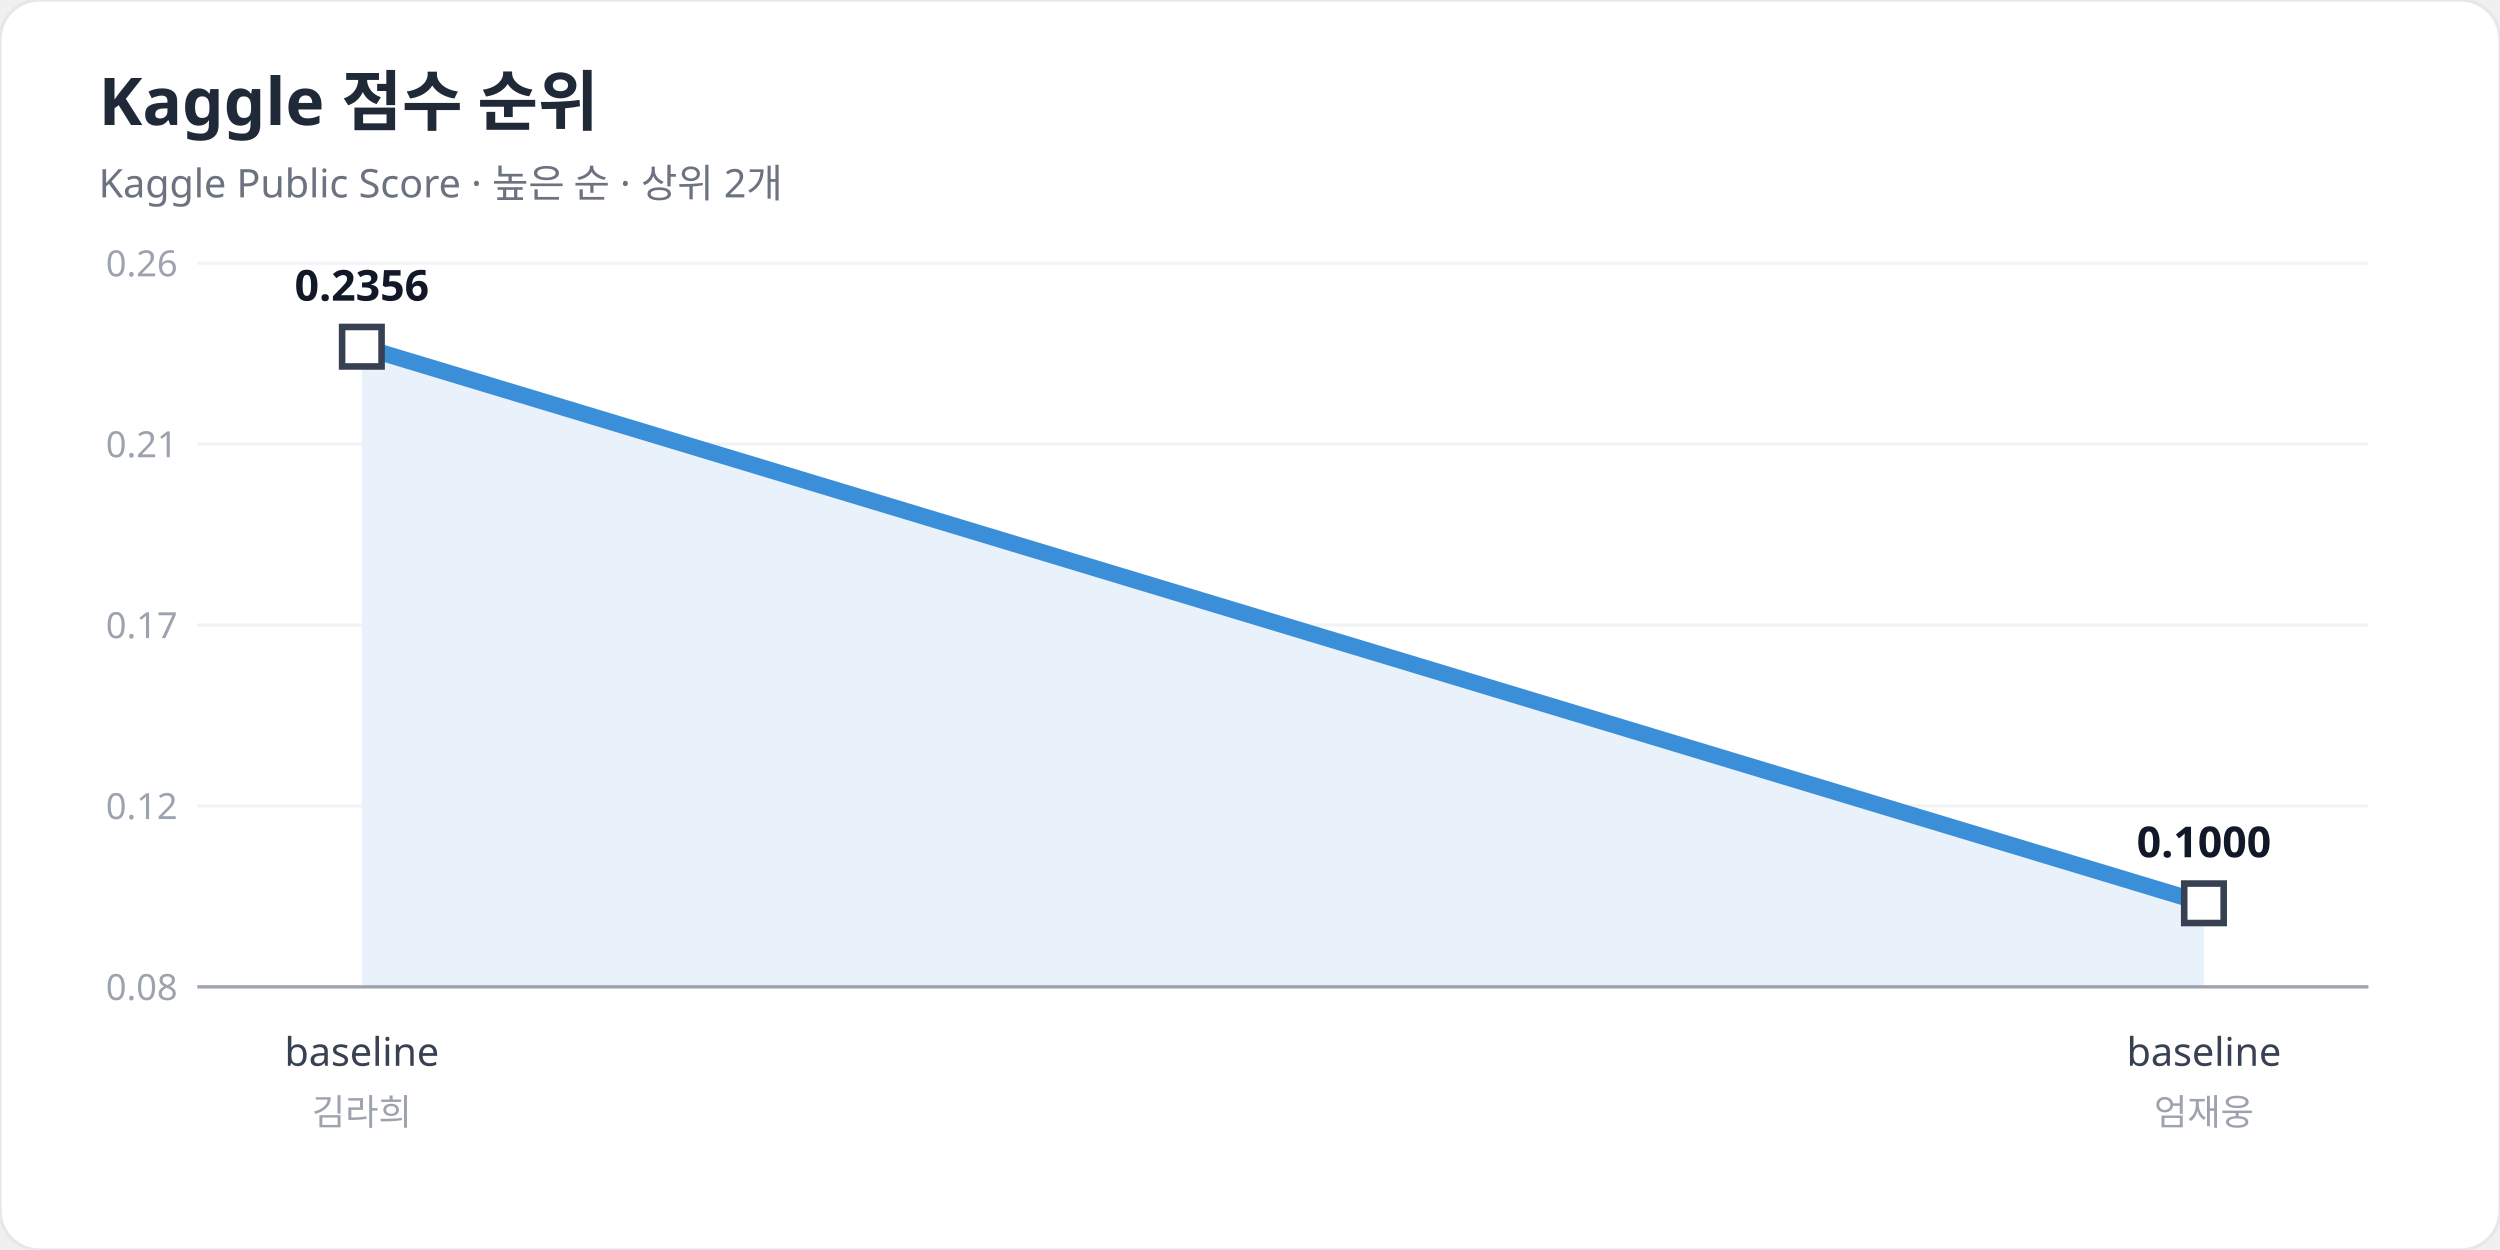
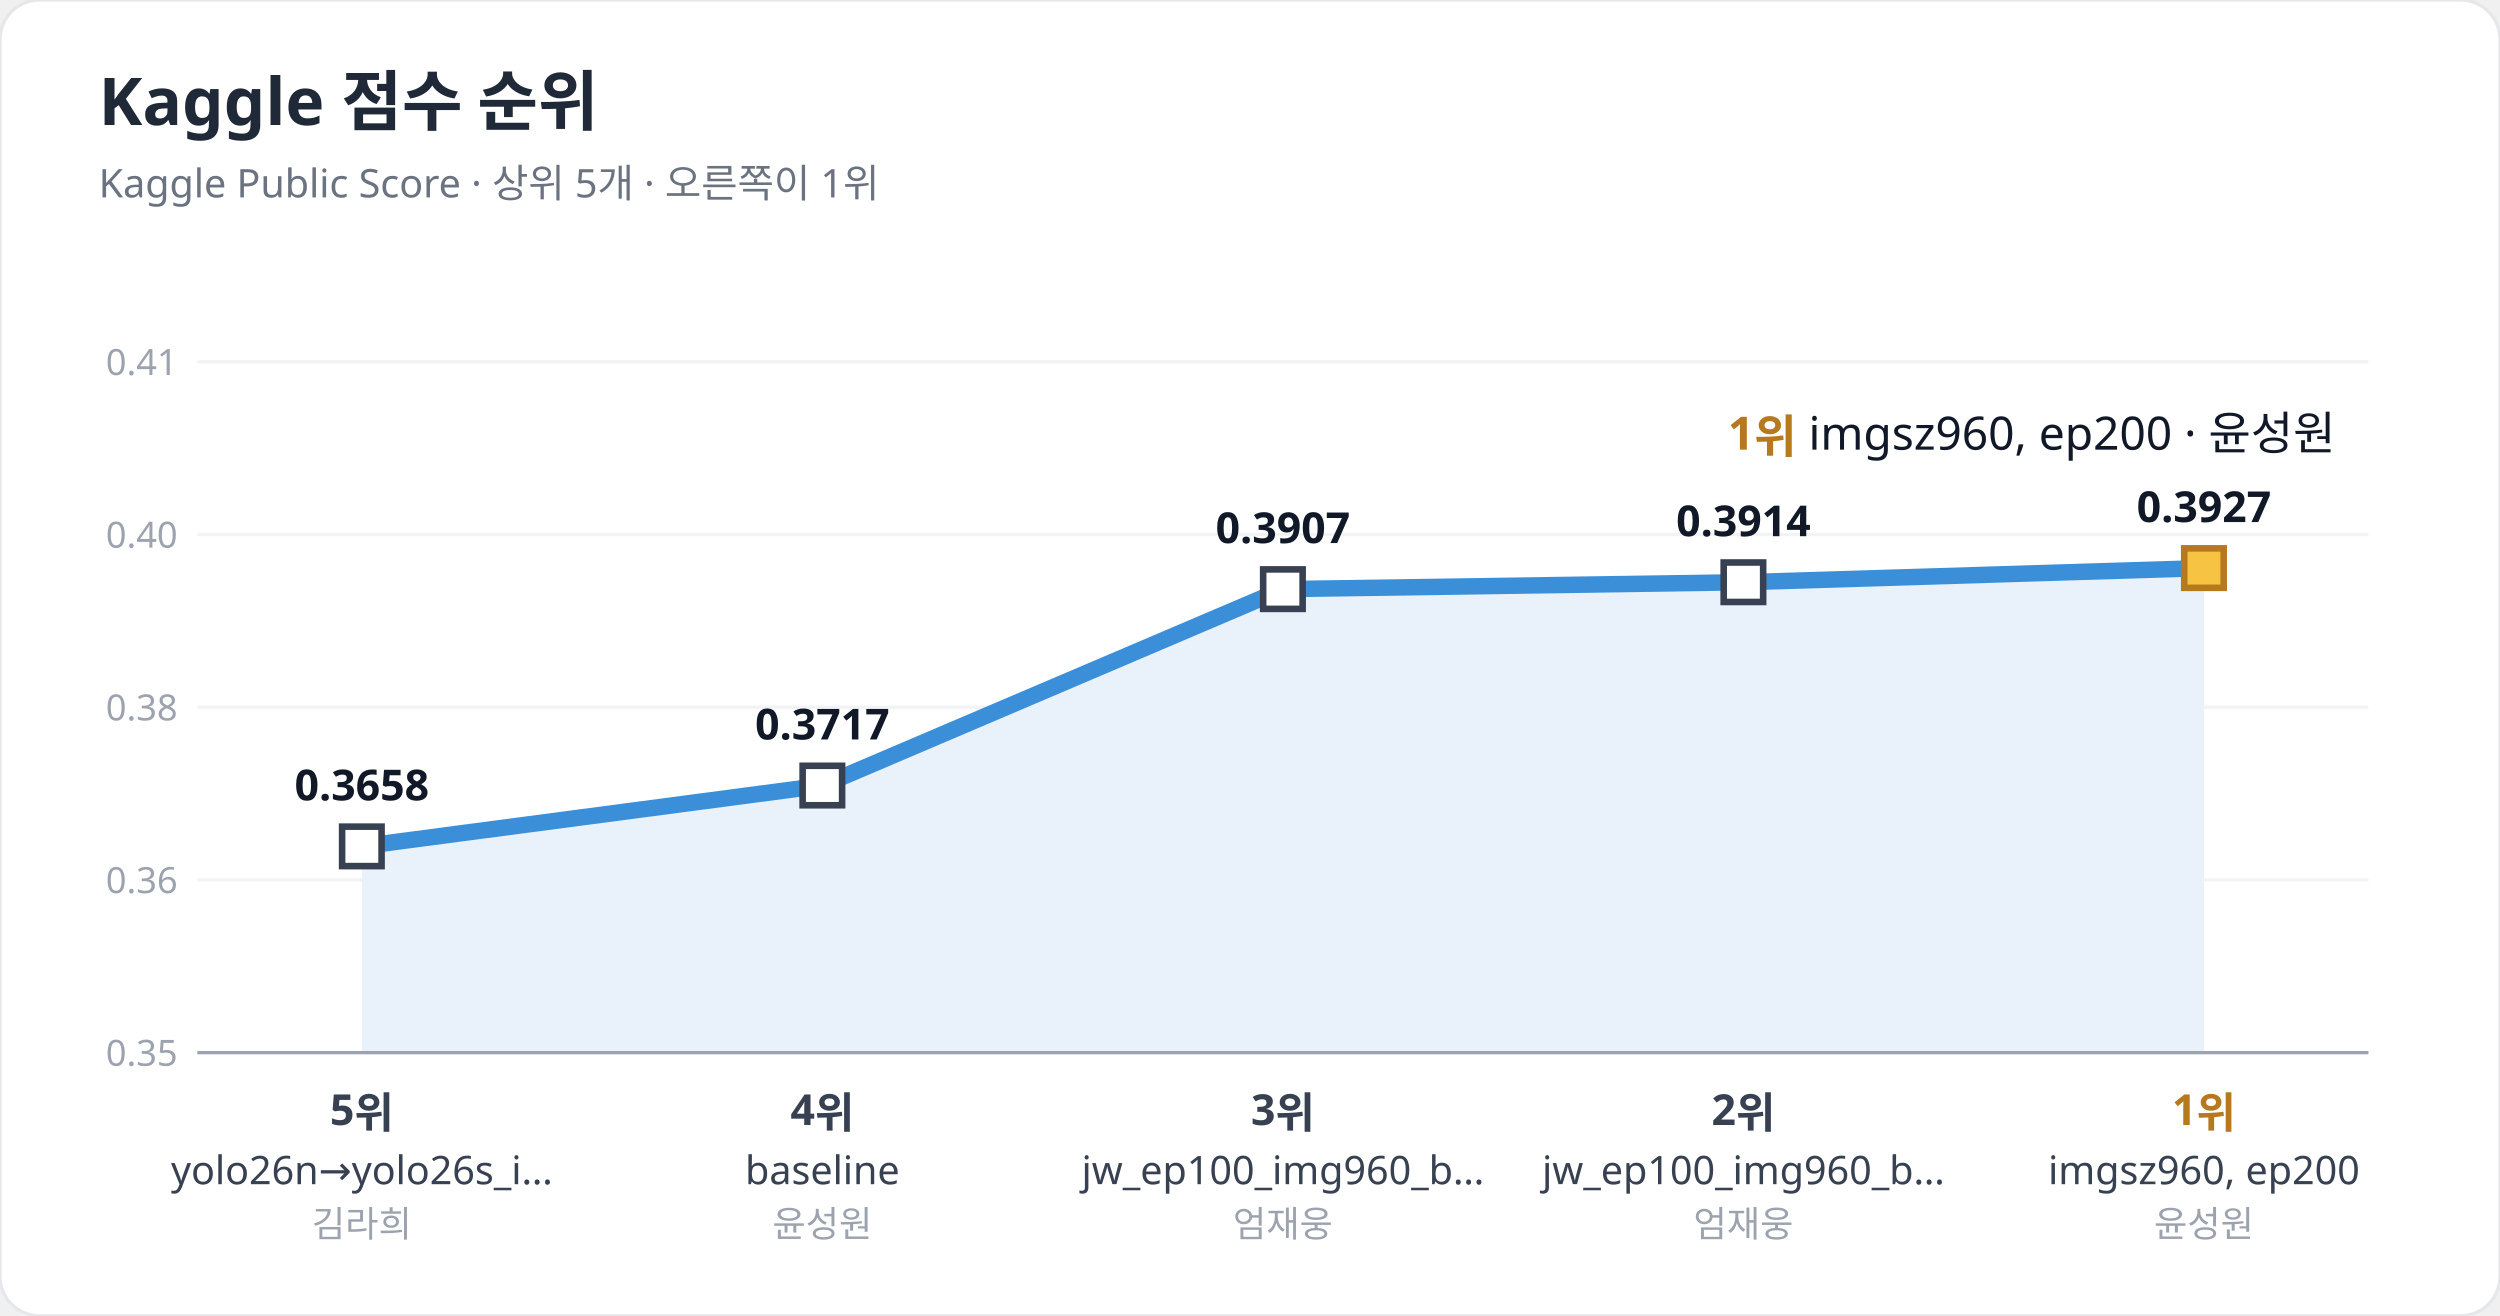
- <svg xmlns="http://www.w3.org/2000/svg" width="760" height="380" viewBox="0 0 760 380" font-family="Pretendard, 'Apple SD Gothic Neo', 'Malgun Gothic', 'Noto Sans KR', sans-serif">
-   <rect width="760" height="380" rx="12" fill="#ffffff" stroke="#e5e7eb" />
+ <svg xmlns="http://www.w3.org/2000/svg" width="760" height="400" viewBox="0 0 760 400" font-family="Pretendard, 'Apple SD Gothic Neo', 'Malgun Gothic', 'Noto Sans KR', sans-serif">
+   <rect width="760" height="400" rx="12" fill="#ffffff" stroke="#e5e7eb" />
  <text x="30" y="38" font-size="20" font-weight="700" fill="#1f2937">Kaggle 점수 순위</text>
-   <text x="30" y="60" font-size="12" fill="#6b7280">Kaggle Public Score · 높은 순 · 상위 2개</text>
-   <line x1="60" y1="300.0" x2="720" y2="300.0" stroke="#f1f3f5" />
-   <text x="54" y="304.0" font-size="11" fill="#9ca3af" text-anchor="end">0.08</text>
-   <line x1="60" y1="245.0" x2="720" y2="245.0" stroke="#f1f3f5" />
-   <text x="54" y="249.0" font-size="11" fill="#9ca3af" text-anchor="end">0.12</text>
-   <line x1="60" y1="190.0" x2="720" y2="190.0" stroke="#f1f3f5" />
-   <text x="54" y="194.0" font-size="11" fill="#9ca3af" text-anchor="end">0.17</text>
-   <line x1="60" y1="135.0" x2="720" y2="135.0" stroke="#f1f3f5" />
-   <text x="54" y="139.0" font-size="11" fill="#9ca3af" text-anchor="end">0.21</text>
-   <line x1="60" y1="80.0" x2="720" y2="80.0" stroke="#f1f3f5" />
-   <text x="54" y="84.0" font-size="11" fill="#9ca3af" text-anchor="end">0.26</text>
-   <polygon points="110.0,300 110.0,105.4 670.0,274.6 670.0,300" fill="#e9f1fa" />
-   <polyline points="110.0,105.4 670.0,274.6" fill="none" stroke="#3b8fd9" stroke-width="5" stroke-linejoin="round" stroke-linecap="round" />
-   <line x1="60" y1="300" x2="720" y2="300" stroke="#9ca3af" />
-   <rect x="104.0" y="99.4" width="12" height="12" fill="#ffffff" stroke="#374151" stroke-width="2" />
-   <text x="110.0" y="91.4" font-size="13" font-weight="700" fill="#111827" text-anchor="middle">0.2356</text>
-   <text x="110.0" y="324" font-size="12" fill="#374151" text-anchor="middle">baseline</text>
-   <text x="110.0" y="342" font-size="11" fill="#9ca3af" text-anchor="middle">김라희</text>
-   <rect x="664.0" y="268.6" width="12" height="12" fill="#ffffff" stroke="#374151" stroke-width="2" />
-   <text x="670.0" y="260.6" font-size="13" font-weight="700" fill="#111827" text-anchor="middle">0.1000</text>
-   <text x="670.0" y="324" font-size="12" fill="#374151" text-anchor="middle">baseline</text>
-   <text x="670.0" y="342" font-size="11" fill="#9ca3af" text-anchor="middle">엄재웅</text>
+   <text x="30" y="60" font-size="12" fill="#6b7280">Kaggle Public Score · 상위 5개 · 오른쪽이 1위</text>
+   <line x1="60" y1="320.0" x2="720" y2="320.0" stroke="#f1f3f5" />
+   <text x="54" y="324.0" font-size="11" fill="#9ca3af" text-anchor="end">0.35</text>
+   <line x1="60" y1="267.5" x2="720" y2="267.5" stroke="#f1f3f5" />
+   <text x="54" y="271.5" font-size="11" fill="#9ca3af" text-anchor="end">0.36</text>
+   <line x1="60" y1="215.0" x2="720" y2="215.0" stroke="#f1f3f5" />
+   <text x="54" y="219.0" font-size="11" fill="#9ca3af" text-anchor="end">0.38</text>
+   <line x1="60" y1="162.5" x2="720" y2="162.5" stroke="#f1f3f5" />
+   <text x="54" y="166.5" font-size="11" fill="#9ca3af" text-anchor="end">0.40</text>
+   <line x1="60" y1="110.0" x2="720" y2="110.0" stroke="#f1f3f5" />
+   <text x="54" y="114.0" font-size="11" fill="#9ca3af" text-anchor="end">0.41</text>
+   <polygon points="110.0,320 110.0,257.3 250.0,238.8 390.0,179.1 530.0,177.0 670.0,172.7 670.0,320" fill="#e9f1fa" />
+   <polyline points="110.0,257.3 250.0,238.8 390.0,179.1 530.0,177.0 670.0,172.7" fill="none" stroke="#3b8fd9" stroke-width="5" stroke-linejoin="round" stroke-linecap="round" />
+   <line x1="60" y1="320" x2="720" y2="320" stroke="#9ca3af" />
+   <rect x="104.0" y="251.3" width="12" height="12" fill="#ffffff" stroke="#374151" stroke-width="2" />
+   <text x="110.0" y="243.3" font-size="13" font-weight="700" fill="#111827" text-anchor="middle">0.3658</text>
+   <text x="110.0" y="342" font-size="13" font-weight="700" fill="#374151" text-anchor="middle">5위</text>
+   <text x="110.0" y="360" font-size="12" fill="#374151" text-anchor="middle">yolo26n→yolo26s_i…</text>
+   <text x="110.0" y="376" font-size="11" fill="#9ca3af" text-anchor="middle">김라희</text>
+   <rect x="244.0" y="232.8" width="12" height="12" fill="#ffffff" stroke="#374151" stroke-width="2" />
+   <text x="250.0" y="224.8" font-size="13" font-weight="700" fill="#111827" text-anchor="middle">0.3717</text>
+   <text x="250.0" y="342" font-size="13" font-weight="700" fill="#374151" text-anchor="middle">4위</text>
+   <text x="250.0" y="360" font-size="12" fill="#374151" text-anchor="middle">baseline</text>
+   <text x="250.0" y="376" font-size="11" fill="#9ca3af" text-anchor="middle">윤성원</text>
+   <rect x="384.0" y="173.1" width="12" height="12" fill="#ffffff" stroke="#374151" stroke-width="2" />
+   <text x="390.0" y="165.1" font-size="13" font-weight="700" fill="#111827" text-anchor="middle">0.3907</text>
+   <text x="390.0" y="342" font-size="13" font-weight="700" fill="#374151" text-anchor="middle">3위</text>
+   <text x="390.0" y="360" font-size="12" fill="#374151" text-anchor="middle">jw_ep100_img960_b…</text>
+   <text x="390.0" y="376" font-size="11" fill="#9ca3af" text-anchor="middle">엄재웅</text>
+   <rect x="524.0" y="171.0" width="12" height="12" fill="#ffffff" stroke="#374151" stroke-width="2" />
+   <text x="530.0" y="163.0" font-size="13" font-weight="700" fill="#111827" text-anchor="middle">0.3914</text>
+   <text x="530.0" y="342" font-size="13" font-weight="700" fill="#374151" text-anchor="middle">2위</text>
+   <text x="530.0" y="360" font-size="12" fill="#374151" text-anchor="middle">jw_ep100_img960_b…</text>
+   <text x="530.0" y="376" font-size="11" fill="#9ca3af" text-anchor="middle">엄재웅</text>
+   <rect x="664.0" y="166.7" width="12" height="12" fill="#f6c343" stroke="#b7791f" stroke-width="2" />
+   <text x="670.0" y="158.7" font-size="13" font-weight="700" fill="#111827" text-anchor="middle">0.3927</text>
+   <text x="670.0" y="342" font-size="13" font-weight="700" fill="#b7791f" text-anchor="middle">1위</text>
+   <text x="670.0" y="360" font-size="12" fill="#374151" text-anchor="middle">imgsz960, ep200</text>
+   <text x="670.0" y="376" font-size="11" fill="#9ca3af" text-anchor="middle">윤성원</text>
+   <text x="710.0" y="136.7" font-size="14" fill="#111827" text-anchor="end">
+     <tspan font-weight="700" fill="#b7791f">1위</tspan> imgsz960, ep200 · 윤성원</text>
</svg>
